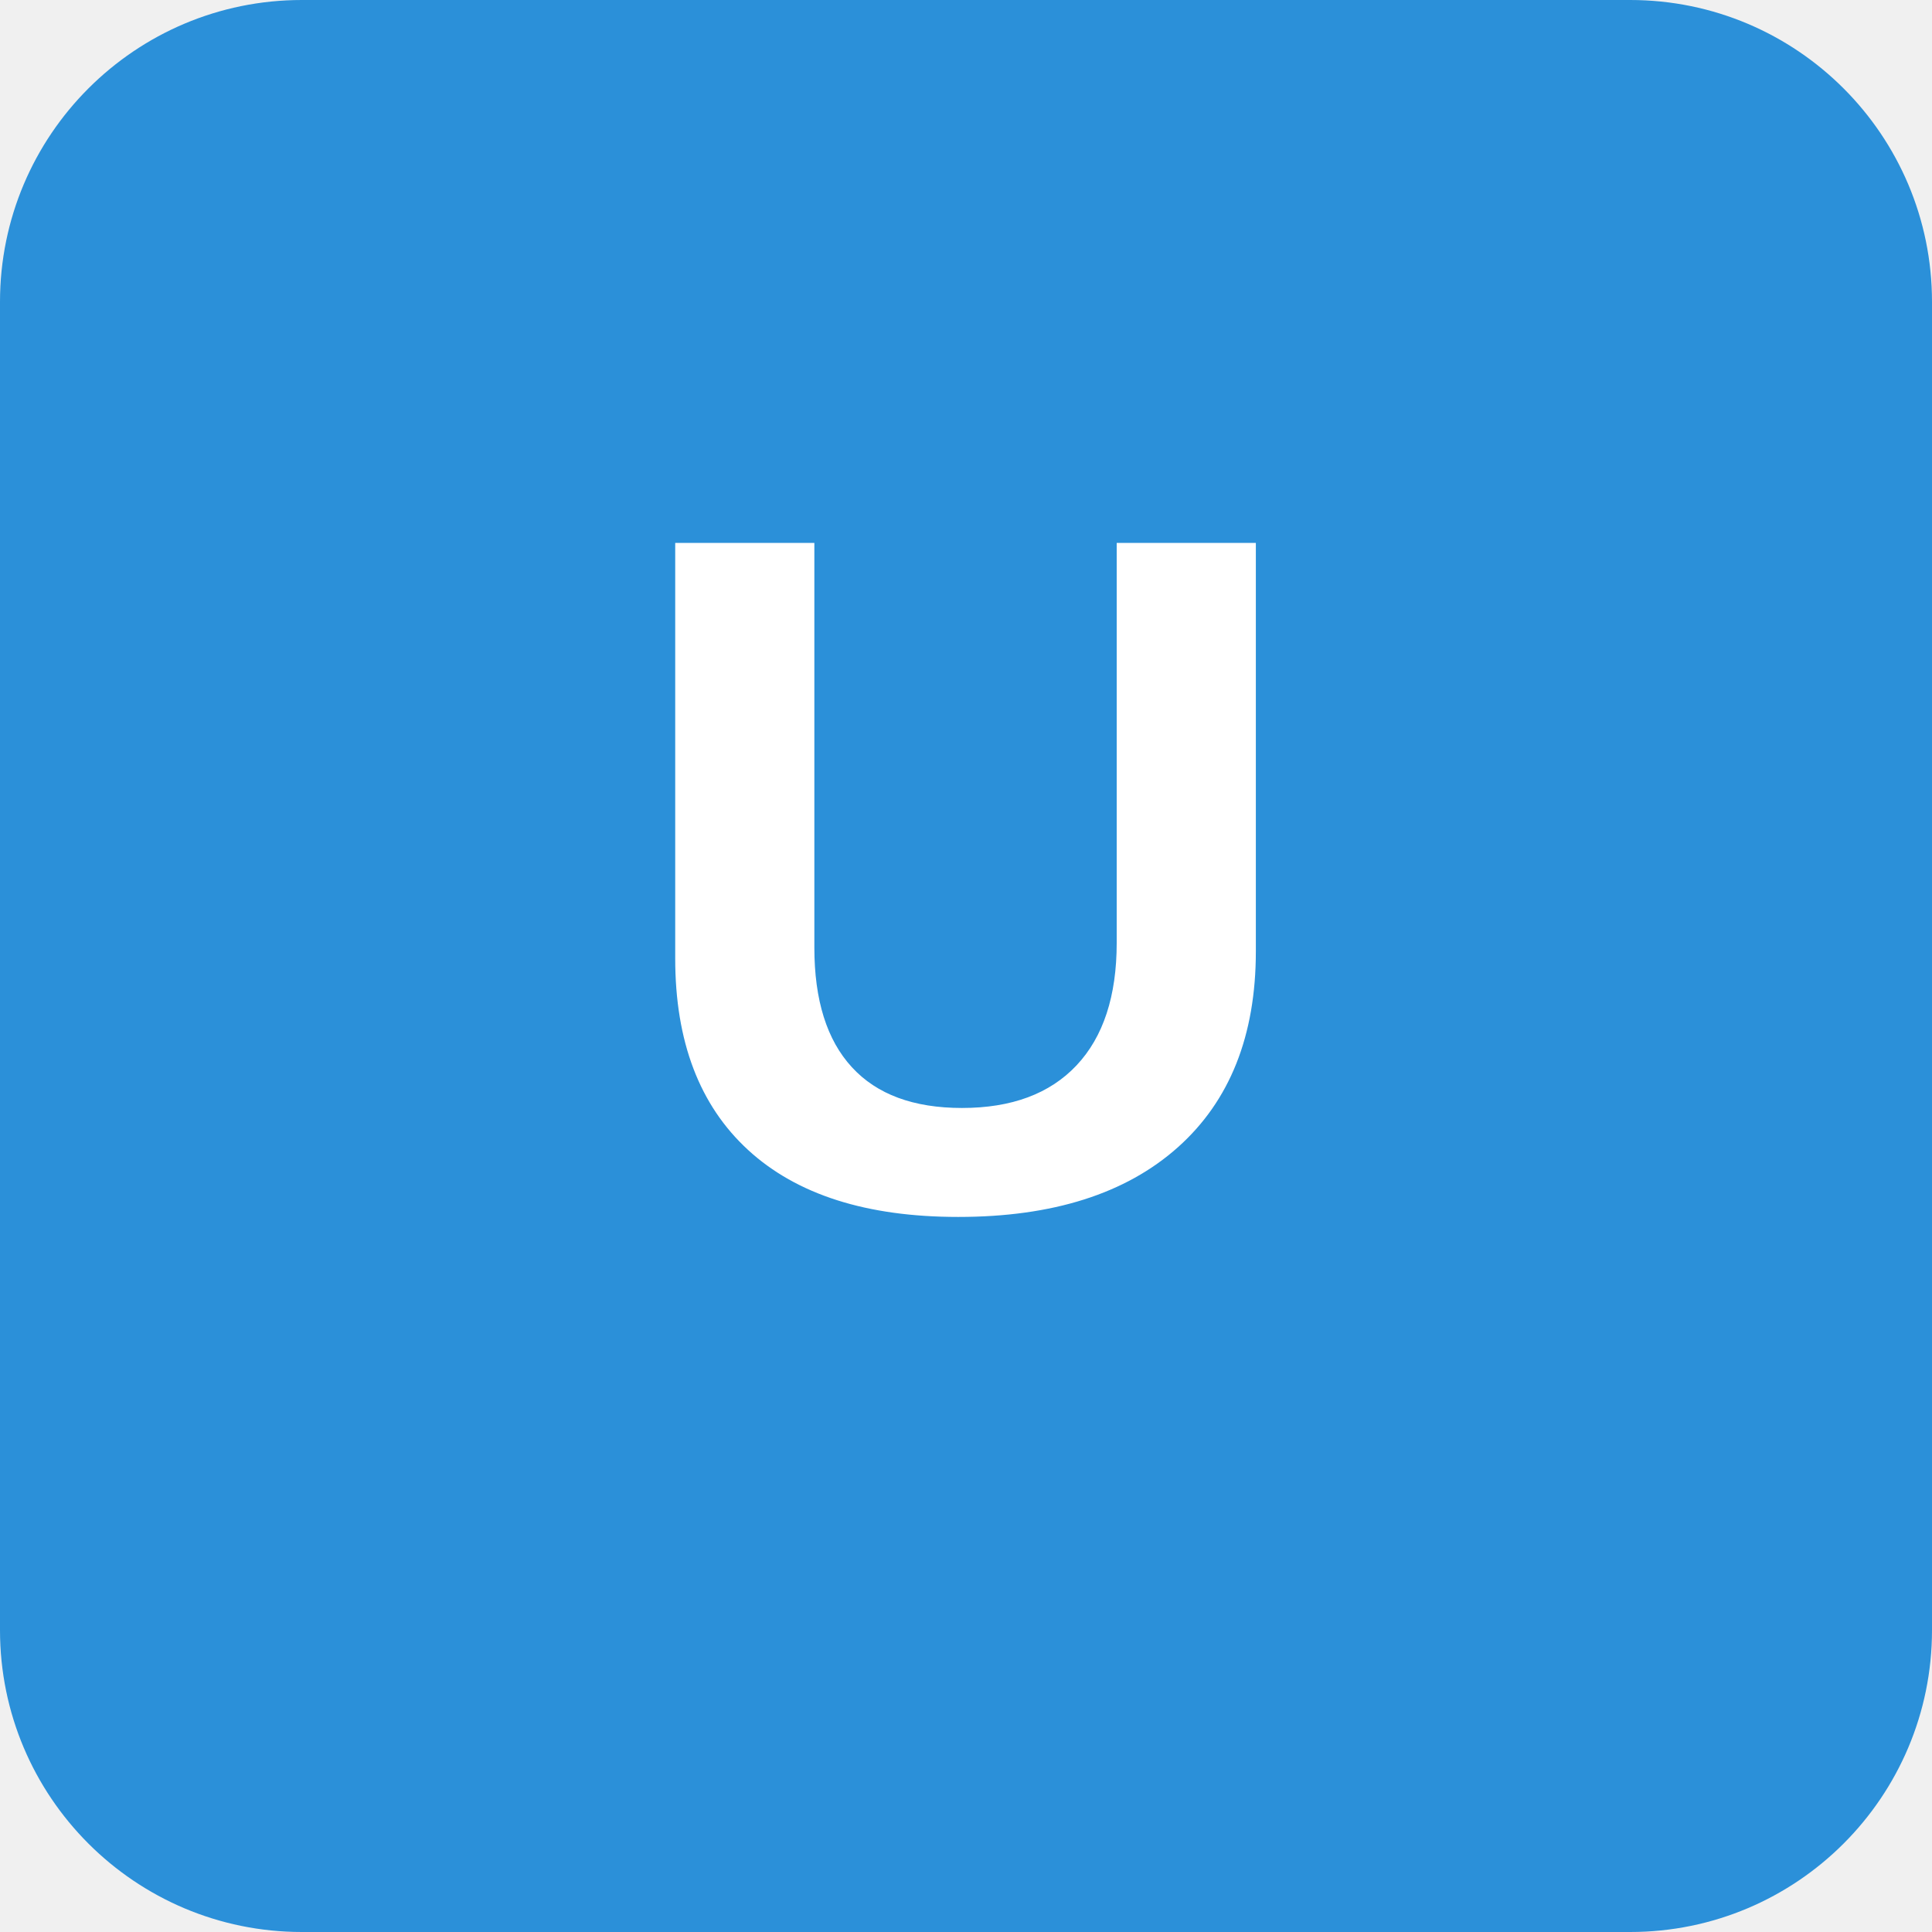
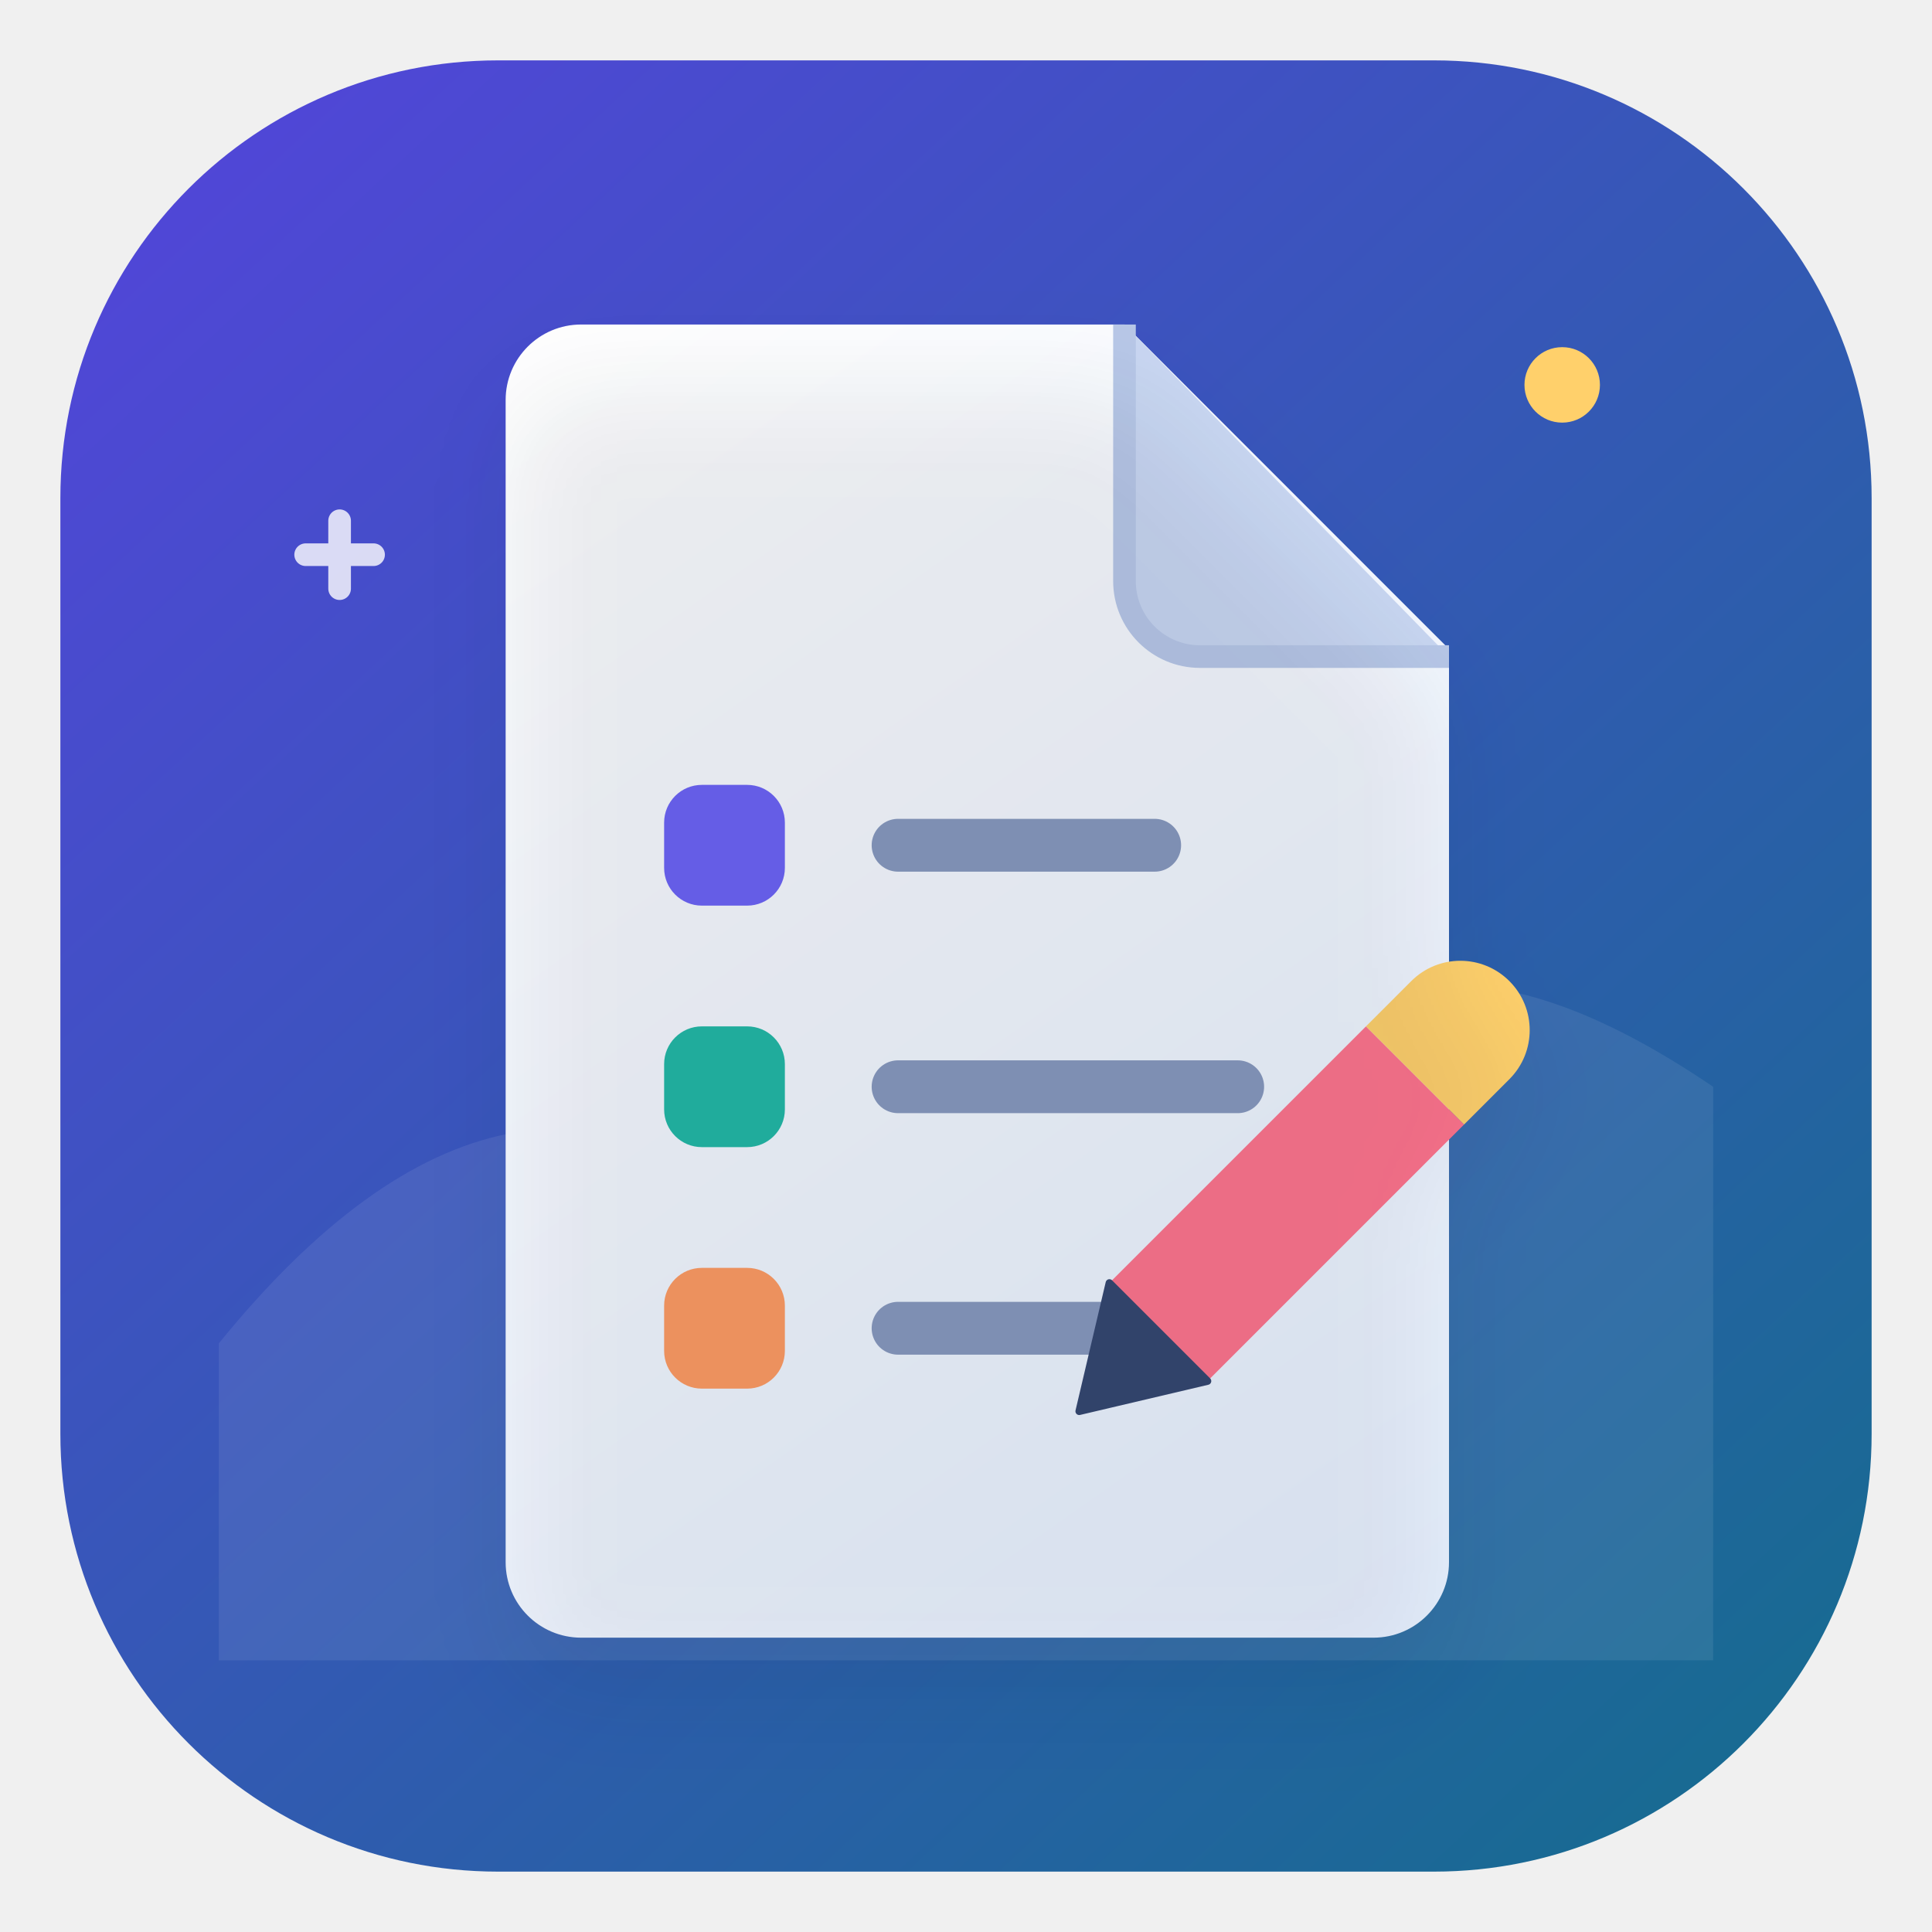
- <svg xmlns="http://www.w3.org/2000/svg" width="128" height="128" viewBox="0 0 128 128">
-   <rect width="128" height="128" rx="20" fill="#2b90d9" />
-   <g fill="#fff" font-family="Arial, Helvetica, sans-serif" font-weight="700" text-anchor="middle">
-     <text x="64" y="80" font-size="64">U</text>
+ <svg xmlns="http://www.w3.org/2000/svg" width="256" height="256" viewBox="0 0 256 256">
+   <defs>
+     <linearGradient id="tile" x1="24" y1="16" x2="232" y2="240" gradientUnits="userSpaceOnUse">
+       <stop stop-color="#5146D8" />
+       <stop offset="1" stop-color="#176B91" />
+     </linearGradient>
+     <linearGradient id="page" x1="76" y1="48" x2="190" y2="210" gradientUnits="userSpaceOnUse">
+       <stop stop-color="#FFFFFF" />
+       <stop offset="1" stop-color="#E8F1FF" />
+     </linearGradient>
+     <filter id="shadow" x="42" y="26" width="182" height="216" color-interpolation-filters="sRGB" filterUnits="userSpaceOnUse">
+       <feFlood flood-opacity="0" result="background" />
+       <feColorMatrix in="SourceAlpha" values="0 0 0 0 0 0 0 0 0 0 0 0 0 0 0 0 0 0 0.22 0" result="alpha" />
+       <feGaussianBlur in="alpha" stdDeviation="7" />
+       <feOffset dy="8" />
+       <feComposite in2="background" operator="over" />
+       <feColorMatrix values="0 0 0 0 0.04 0 0 0 0 0.08 0 0 0 0 0.18 0 0 0 0.35 0" />
+       <feBlend in2="SourceGraphic" result="shape" />
+     </filter>
+   </defs>
+   <rect x="8" y="8" width="240" height="240" rx="58" fill="url(#tile)" />
+   <path d="M29 178c26-32 51-37 75-15 19 17 34 14 53-11 19-25 39-29 70-8v76H29v-42Z" fill="#FFFFFF" fill-opacity=".08" />
+   <g filter="url(#shadow)">
+     <path d="M77 43h72l43 43v121a10 10 0 0 1-10 10H77a10 10 0 0 1-10-10V53a10 10 0 0 1 10-10Z" fill="url(#page)" />
+     <path d="M149 43v34a10 10 0 0 0 10 10h33l-43-44Z" fill="#C9D7F2" />
+     <path d="M149 43v34a10 10 0 0 0 10 10h33" fill="none" stroke="#B8C8E8" stroke-linejoin="round" stroke-width="3" />
+     <rect x="88" y="104" width="16" height="16" rx="5" fill="#6C63F5" />
+     <rect x="88" y="136" width="16" height="16" rx="5" fill="#22B8A5" />
+     <rect x="88" y="168" width="16" height="16" rx="5" fill="#FF9B62" />
+     <path d="M119 112h34M119 144h45M119 176h27" stroke="#8899BE" stroke-linecap="round" stroke-width="7" />
+     <path d="m181 136 13 13-34 34-17 4 4-17 34-34Z" fill="#FF748C" />
+     <path d="m181 136 13 13 6-6a9 9 0 0 0-13-13l-6 6Z" fill="#FFD06B" />
+     <path d="m143 187 17-4-13-13-4 17Z" fill="#34466F" />
+     <path d="m143 187 17-4-13-13-4 17Z" fill="none" stroke="#34466F" stroke-linejoin="round" />
  </g>
+   <circle cx="207" cy="51" r="5" fill="#FFD06B" />
+   <path d="M45 78v-9m-4.5 4.5h9" stroke="#FFFFFF" stroke-linecap="round" stroke-opacity=".8" stroke-width="3" />
</svg>
